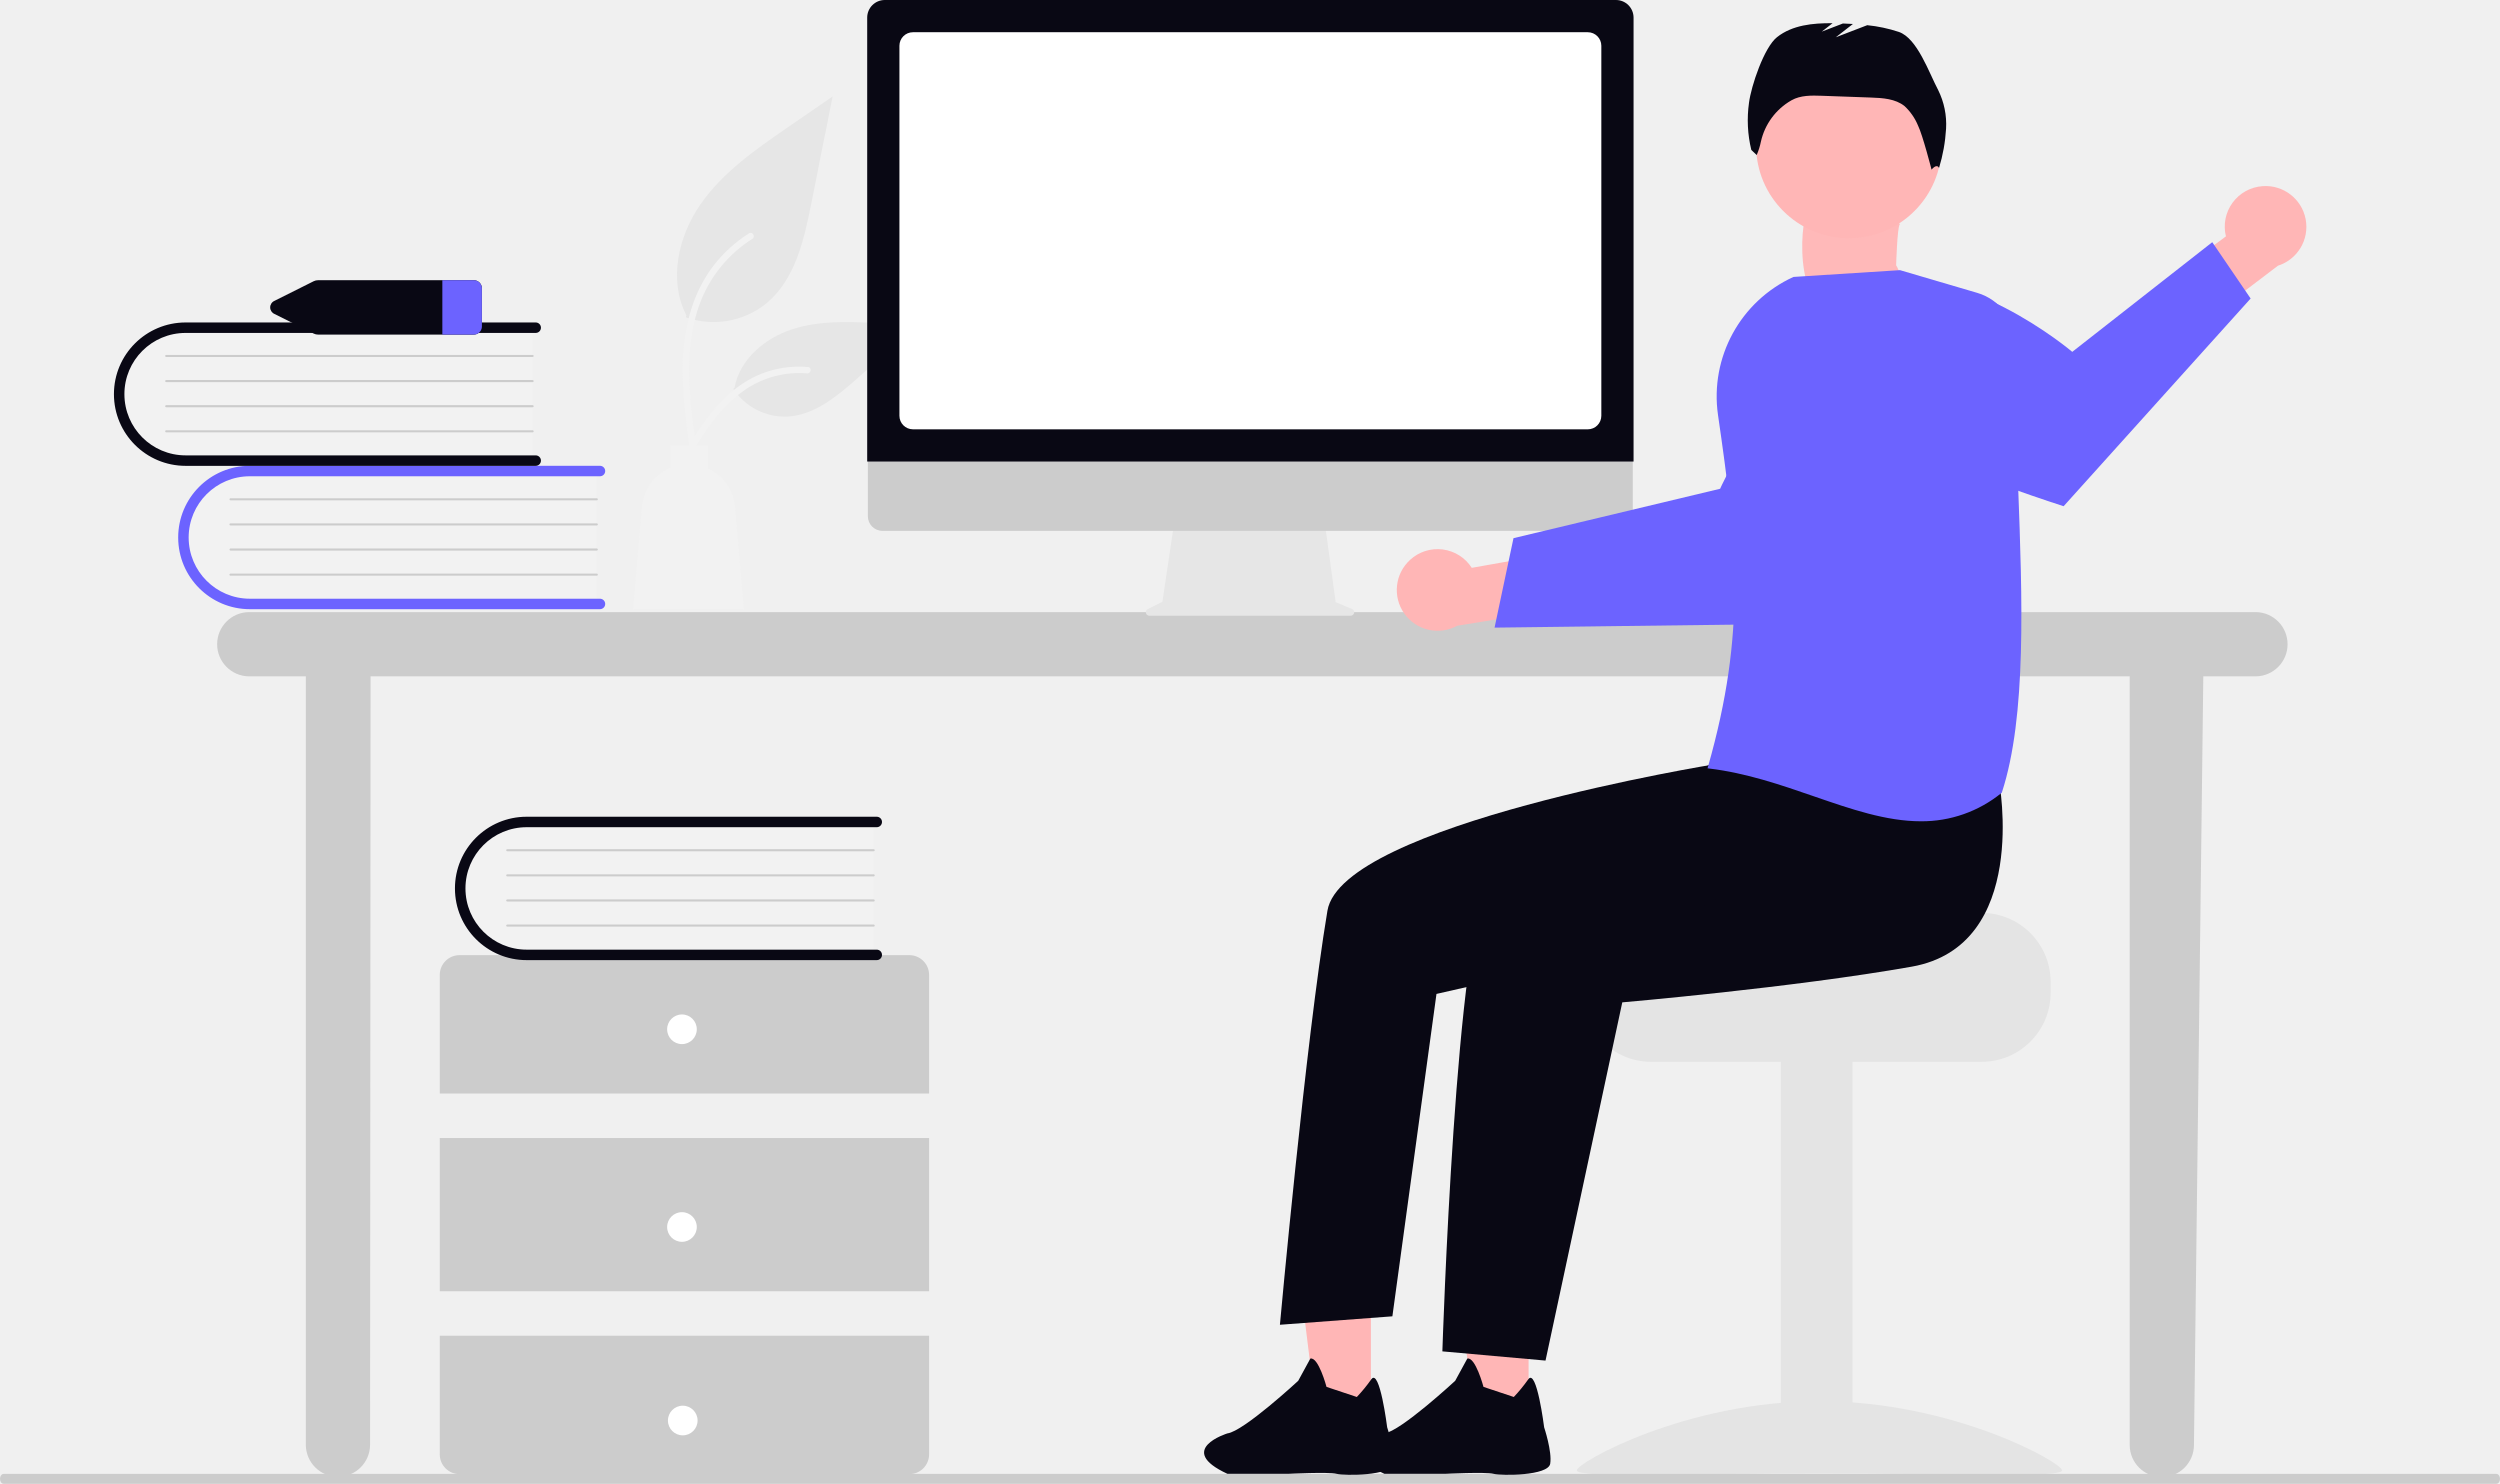
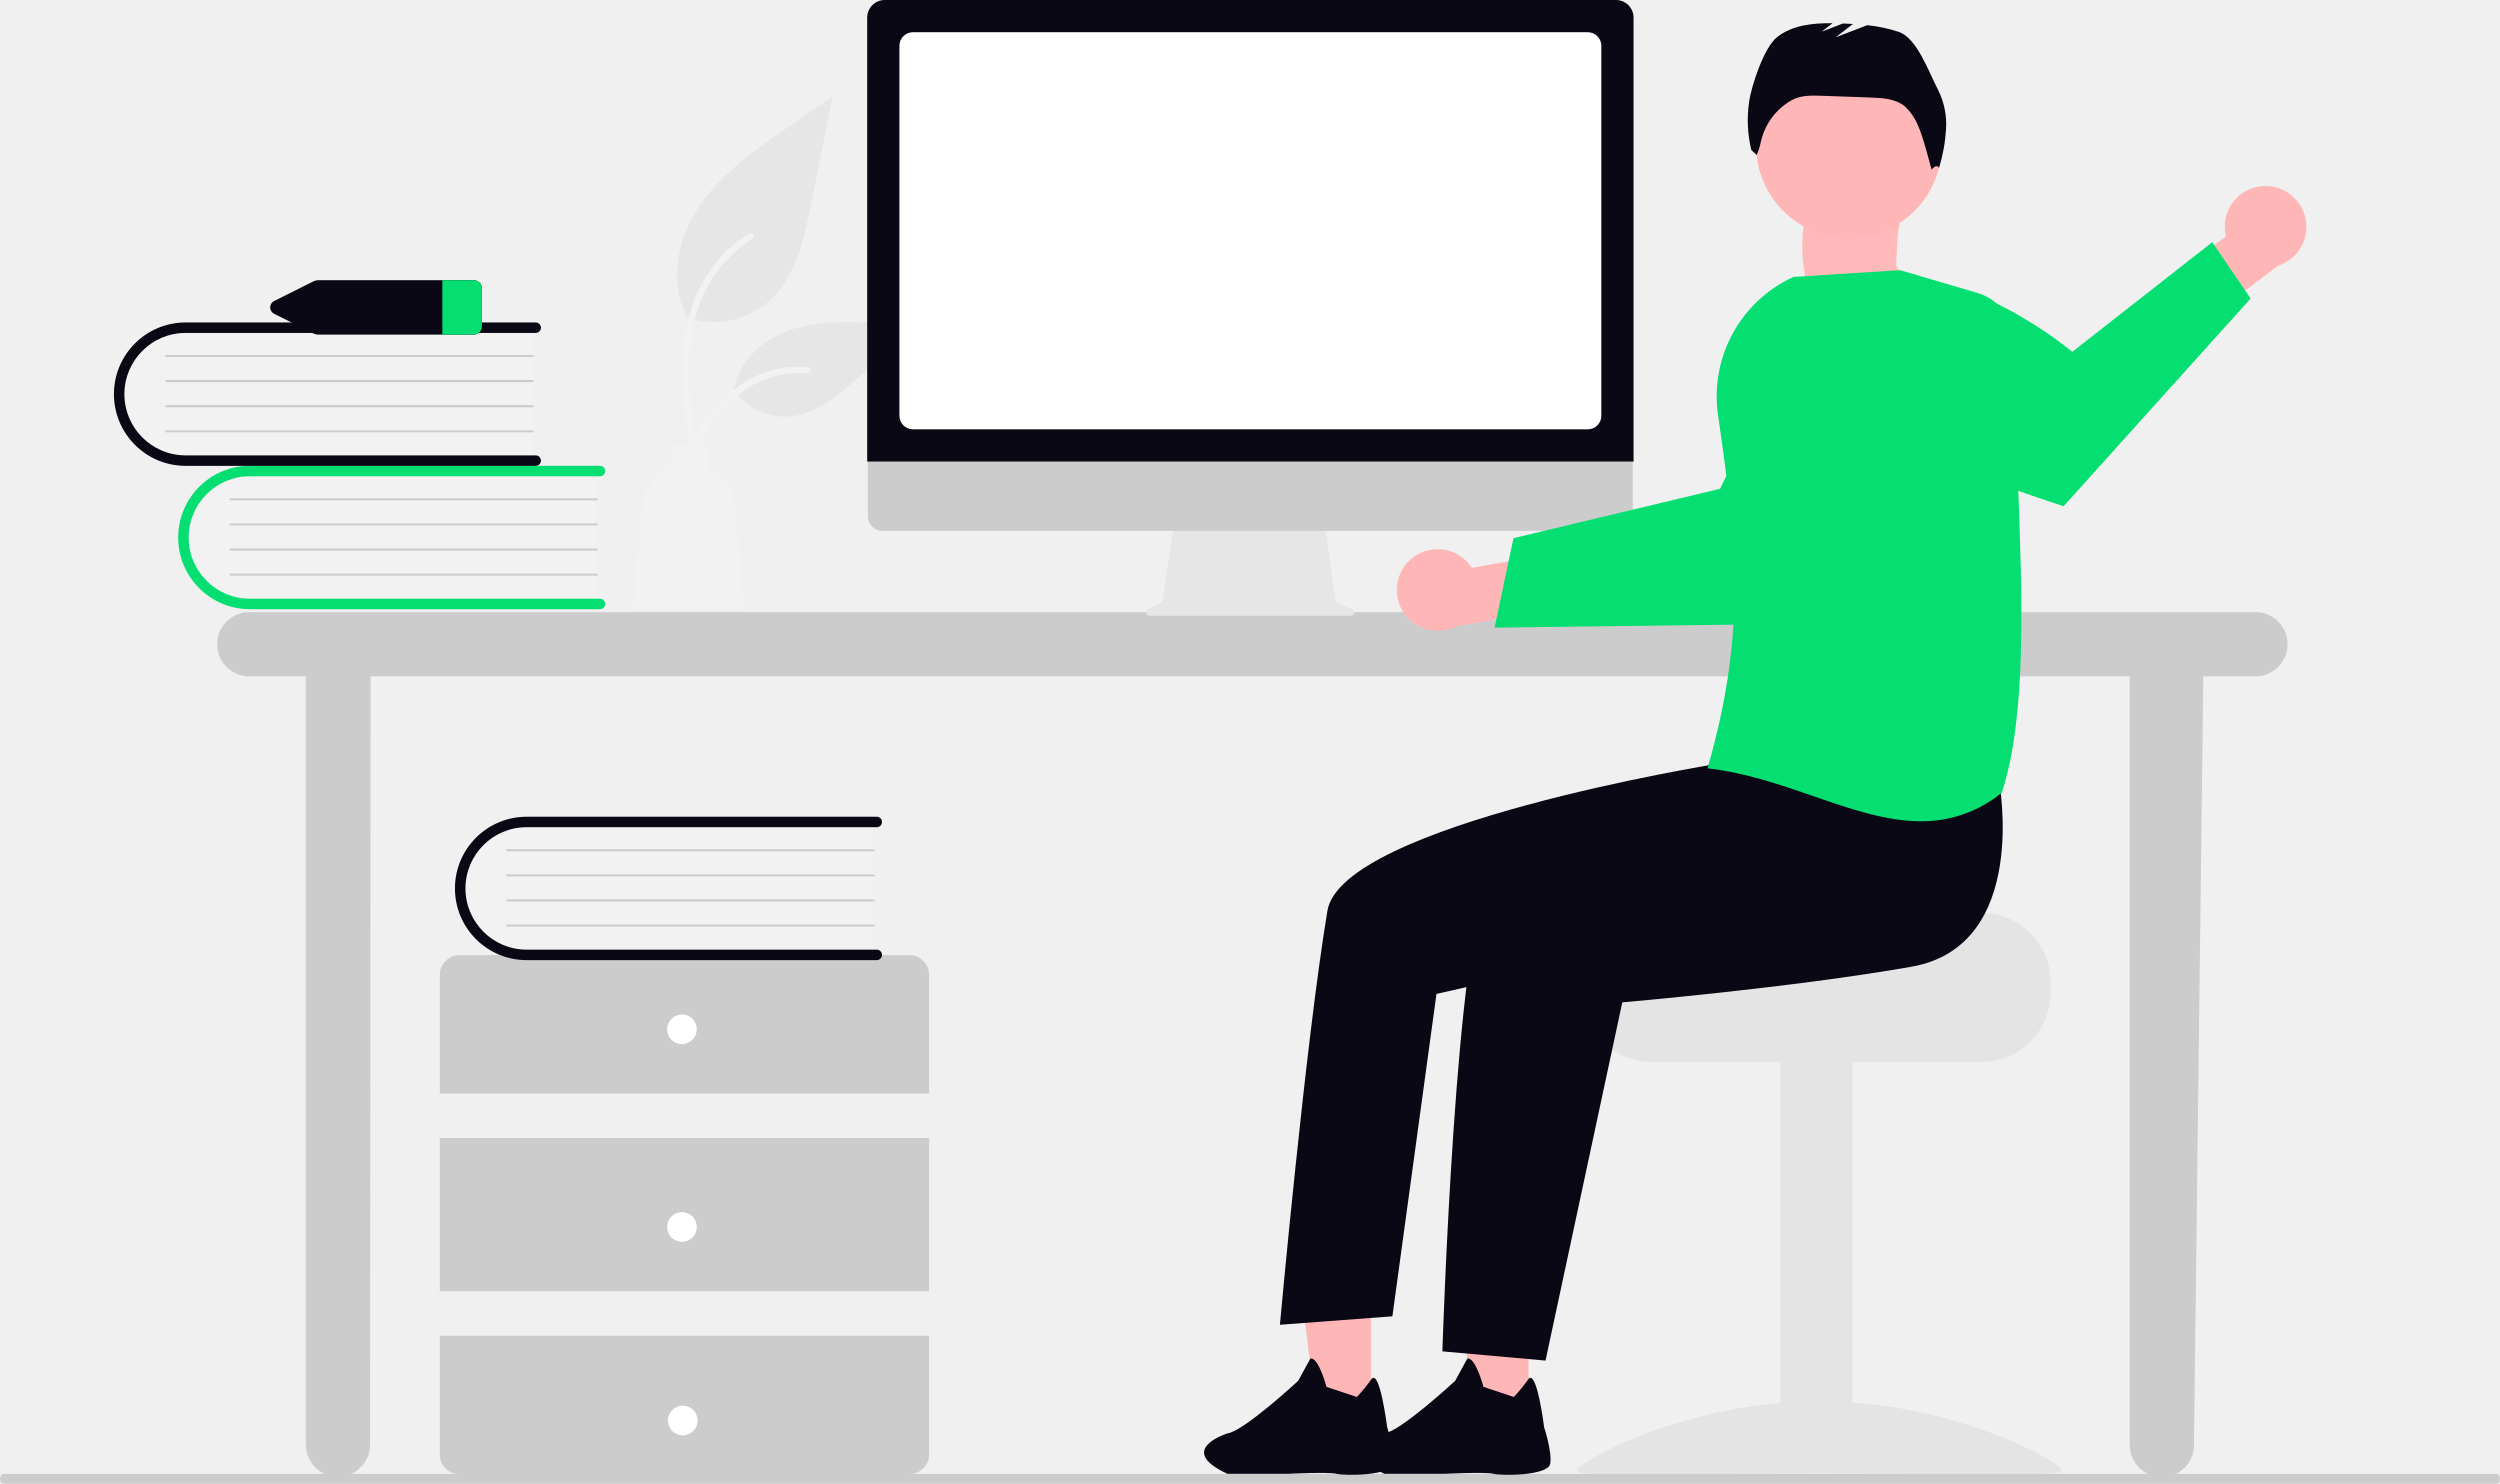
<svg xmlns="http://www.w3.org/2000/svg" width="880.503" height="522.591" viewBox="0 0 880.503 522.591" role="img" artist="Katerina Limpitsouni" source="https://undraw.co/">
  <g id="Group_146" data-name="Group 146" transform="translate(-707.855 -327.582)">
    <path id="Path_298-1528" data-name="Path 298" d="M.982,1.458s.305,11.9-.916,13.125S14.717,51.822,32.116,35.95s3.968-22.282,3.968-22.282-6.41-11.9-6.1-13.125-28.387,0-28.387,0Z" transform="translate(1351.259 391.148) rotate(30)" fill="#ffb9b9" />
    <path id="Path_2347-1529" data-name="Path 2347" d="M1128.044,412.839H421.259a11.316,11.316,0,0,0,0,22.631h20.02v270.7a11.316,11.316,0,0,0,22.631,0l.172-270.7h619.571v270.7a11.315,11.315,0,1,0,22.631,0l3.292-270.7h18.469a11.316,11.316,0,0,0,0-22.631Z" transform="translate(374.286 130.326)" fill="#ccc" />
    <path id="Path_2348-1530" data-name="Path 2348" d="M545.834,371.853v47.918H425.781a23.974,23.974,0,0,1-1.667-47.918q.833-.029,1.667,0Z" transform="translate(372.223 120.892)" fill="#f2f2f2" />
-     <path id="Path_2349-1531" data-name="Path 2349" d="M549.266,419.607a1.844,1.844,0,0,1-1.843,1.843h-123.3a25.249,25.249,0,0,1,0-50.5h123.3a1.843,1.843,0,1,1,0,3.686h-123.3a21.563,21.563,0,0,0,0,43.126h123.3A1.844,1.844,0,0,1,549.266,419.607Z" transform="translate(371.74 120.688)" fill="#6c63ff" />
+     <path id="Path_2349-1531" data-name="Path 2349" d="M549.266,419.607a1.844,1.844,0,0,1-1.843,1.843h-123.3a25.249,25.249,0,0,1,0-50.5h123.3a1.843,1.843,0,1,1,0,3.686h-123.3a21.563,21.563,0,0,0,0,43.126h123.3A1.844,1.844,0,0,1,549.266,419.607Z" transform="translate(371.74 120.688)" fill="#05df72" />
    <path id="Path_2350-1532" data-name="Path 2350" d="M542.939,380.978H413.929a.369.369,0,0,1-.007-.737H542.939a.369.369,0,0,1,0,.737Z" transform="translate(375.118 122.826)" fill="#ccc" />
    <path id="Path_2351-1533" data-name="Path 2351" d="M542.939,388.17H413.929a.369.369,0,1,1-.007-.737H542.939a.369.369,0,0,1,0,.737Z" transform="translate(375.118 124.48)" fill="#ccc" />
    <path id="Path_2352-1534" data-name="Path 2352" d="M542.939,395.361H413.929a.369.369,0,0,1-.007-.737H542.939a.369.369,0,0,1,0,.737Z" transform="translate(375.118 126.135)" fill="#ccc" />
    <path id="Path_2353-1535" data-name="Path 2353" d="M542.939,402.553H413.929a.369.369,0,1,1-.007-.737H542.939a.369.369,0,0,1,0,.737Z" transform="translate(375.118 127.79)" fill="#ccc" />
    <path id="Path_2354-1536" data-name="Path 2354" d="M527.437,330.812V378.73H407.384a23.974,23.974,0,0,1-1.667-47.918q.833-.029,1.667,0Z" transform="translate(367.989 111.449)" fill="#f2f2f2" />
    <path id="Path_2355-1537" data-name="Path 2355" d="M530.868,378.566a1.844,1.844,0,0,1-1.843,1.843h-123.3a25.249,25.249,0,0,1,0-50.5h123.3a1.843,1.843,0,1,1,0,3.686h-123.3a21.563,21.563,0,0,0,0,43.126h123.3a1.844,1.844,0,0,1,1.843,1.843Z" transform="translate(367.507 111.245)" fill="#090814" />
    <path id="Path_2356-1538" data-name="Path 2356" d="M524.541,339.937H395.531a.369.369,0,1,1-.007-.737H524.541a.369.369,0,1,1,0,.737Z" transform="translate(370.885 113.382)" fill="#ccc" />
    <path id="Path_2357-1539" data-name="Path 2357" d="M524.541,347.128H395.531a.369.369,0,1,1-.007-.737H524.541a.369.369,0,1,1,0,.737Z" transform="translate(370.885 115.037)" fill="#ccc" />
    <path id="Path_2358-1540" data-name="Path 2358" d="M524.541,354.32H395.531a.369.369,0,1,1-.007-.737H524.541a.369.369,0,1,1,0,.737Z" transform="translate(370.885 116.692)" fill="#ccc" />
    <path id="Path_2359-1541" data-name="Path 2359" d="M524.541,361.512H395.531a.369.369,0,1,1-.007-.737H524.541a.369.369,0,1,1,0,.737Z" transform="translate(370.885 118.346)" fill="#ccc" />
    <path id="Path_2360-1542" data-name="Path 2360" d="M646.112,559.8v-41.78a6.964,6.964,0,0,0-6.963-6.963H480.731a6.964,6.964,0,0,0-6.963,6.963V559.8Z" transform="translate(388.972 152.926)" fill="#ccc" />
    <rect id="Rectangle_635" data-name="Rectangle 635" width="172.344" height="53.966" transform="translate(862.74 728.395)" fill="#ccc" />
    <path id="Path_2361-1543" data-name="Path 2361" d="M473.768,620.029v41.78a6.964,6.964,0,0,0,6.963,6.964H639.148a6.963,6.963,0,0,0,6.963-6.963V620.029Z" transform="translate(388.972 178)" fill="#ccc" />
    <circle id="Ellipse_427" data-name="Ellipse 427" cx="5.223" cy="5.223" r="5.223" transform="translate(942.819 684.874)" fill="#fff" />
    <circle id="Ellipse_428" data-name="Ellipse 428" cx="5.223" cy="5.223" r="5.223" transform="translate(942.819 754.508)" fill="#fff" />
    <circle id="Ellipse_429" data-name="Ellipse 429" cx="5.223" cy="5.223" r="5.223" transform="translate(943.099 822.668)" fill="#fff" />
    <path id="Path_2362-1544" data-name="Path 2362" d="M625.086,472.333v47.918H505.033a23.974,23.974,0,1,1-1.669-47.918q.834-.029,1.669,0Z" transform="translate(390.458 144.013)" fill="#f2f2f2" />
    <path id="Path_2363-1545" data-name="Path 2363" d="M628.521,520.087a1.844,1.844,0,0,1-1.843,1.843H503.38a25.249,25.249,0,1,1-.03-50.5H626.678a1.843,1.843,0,1,1,0,3.686H503.38a21.563,21.563,0,1,0,0,43.126h123.3A1.844,1.844,0,0,1,628.521,520.087Z" transform="translate(389.973 143.808)" fill="#090814" />
    <path id="Path_2364-1546" data-name="Path 2364" d="M622.191,481.458H493.181a.369.369,0,1,1-.007-.737H622.191a.369.369,0,1,1,0,.737Z" transform="translate(393.354 145.946)" fill="#ccc" />
    <path id="Path_2365-1547" data-name="Path 2365" d="M622.191,488.65H493.181a.369.369,0,1,1-.007-.737H622.191a.369.369,0,1,1,0,.737Z" transform="translate(393.354 147.601)" fill="#ccc" />
    <path id="Path_2366-1548" data-name="Path 2366" d="M622.191,495.841H493.181a.369.369,0,1,1-.007-.737H622.191a.369.369,0,1,1,0,.737Z" transform="translate(393.354 149.255)" fill="#ccc" />
    <path id="Path_2367-1549" data-name="Path 2367" d="M622.191,503.033H493.181a.369.369,0,1,1-.007-.737H622.191a.369.369,0,1,1,0,.737Z" transform="translate(393.354 150.91)" fill="#ccc" />
    <path id="Path_2368-1550" data-name="Path 2368" d="M496.748,317.815h-54.7a3.379,3.379,0,0,0-1.5.348l-13.805,6.911a2.516,2.516,0,0,0,0,4.631l13.805,6.911a3.38,3.38,0,0,0,1.5.348h54.7a2.871,2.871,0,0,0,3.029-2.664V320.479A2.871,2.871,0,0,0,496.748,317.815Z" transform="translate(377.801 108.46)" fill="#090814" />
-     <path id="Path_2369-1551" data-name="Path 2369" d="M488.435,320.479V334.3a2.871,2.871,0,0,1-3.029,2.664h-10.9V317.815h10.9A2.871,2.871,0,0,1,488.435,320.479Z" transform="translate(389.143 108.46)" fill="#6c63ff" />
+     <path id="Path_2369-1551" data-name="Path 2369" d="M488.435,320.479V334.3a2.871,2.871,0,0,1-3.029,2.664h-10.9V317.815h10.9A2.871,2.871,0,0,1,488.435,320.479Z" transform="translate(389.143 108.46)" fill="#05df72" />
    <g id="Group_145" data-name="Group 145" transform="translate(930.839 361.542)">
      <path id="Path_2370-1552" data-name="Path 2370" d="M216.167,522.649a29.518,29.518,0,0,0,28.5-5.021c9.983-8.379,13.114-22.184,15.66-34.967l7.533-37.809-15.771,10.86c-11.342,7.81-22.939,15.869-30.792,27.181s-11.281,26.753-4.971,38.993" transform="translate(-197.593 -444.852)" fill="#e6e6e6" />
      <path id="Path_2371-1553" data-name="Path 2371" d="M217.9,577.9c-1.6-11.627-3.238-23.4-2.118-35.156.994-10.437,4.179-20.631,10.661-28.989a48.223,48.223,0,0,1,12.373-11.212c1.237-.781,2.376,1.18,1.144,1.957a45.845,45.845,0,0,0-18.134,21.88c-3.948,10.042-4.582,20.989-3.9,31.656.411,6.451,1.283,12.86,2.162,19.26a1.174,1.174,0,0,1-.792,1.394,1.14,1.14,0,0,1-1.394-.792Z" transform="translate(-197.983 -454.326)" fill="#f2f2f2" />
      <path id="Path_2372-1554" data-name="Path 2372" d="M236.8,563.524a21.729,21.729,0,0,0,18.932,9.771c9.584-.455,17.574-7.144,24.766-13.494l21.274-18.783-14.08-.674c-10.125-.484-20.512-.936-30.156,2.186S239,553.167,237.238,563.15" transform="translate(-201.506 -460.527)" fill="#e6e6e6" />
      <path id="Path_2373-1555" data-name="Path 2373" d="M212.964,593.88c7.683-13.595,16.595-28.7,32.519-33.533a36.288,36.288,0,0,1,13.678-1.412c1.452.125,1.09,2.364-.36,2.239a33.712,33.712,0,0,0-21.828,5.775c-6.155,4.189-10.947,10.013-15,16.19-2.484,3.783-4.71,7.727-6.936,11.665C214.324,596.062,212.245,595.153,212.964,593.88Z" transform="translate(-197.554 -463.624)" fill="#f2f2f2" />
      <path id="Path_2374-1556" data-name="Path 2374" d="M197.644,613.664a16.453,16.453,0,0,1,10.082-13.781v-7.859h13.182v8.107a16.444,16.444,0,0,1,9.533,13.533l3.1,36.031h-39Z" transform="translate(-194.544 -469.098)" fill="#f2f2f2" />
    </g>
    <path id="Path_2375-1557" data-name="Path 2375" d="M748.56,417.825l-5.775-2.432-3.962-28.951H686.065l-4.294,28.833-5.167,2.583a1.227,1.227,0,0,0,.549,2.324h70.931a1.227,1.227,0,0,0,.476-2.358Z" transform="translate(435.488 124.253)" fill="#e6e6e6" />
    <path id="Path_2376-1558" data-name="Path 2376" d="M860.626,397.37H601.465a5.134,5.134,0,0,1-5.123-5.134V355.691H865.749v36.545a5.134,5.134,0,0,1-5.123,5.134Z" transform="translate(417.176 117.177)" fill="#ccc" />
    <path id="Path_2377-1559" data-name="Path 2377" d="M866.064,400.14H596.15V243.771a6.2,6.2,0,0,1,6.19-6.189H859.874a6.2,6.2,0,0,1,6.19,6.189Z" transform="translate(417.132 90)" fill="#090814" />
    <path id="Path_2378-1560" data-name="Path 2378" d="M847.82,386.668H610.148a4.777,4.777,0,0,1-4.772-4.772V251.58a4.777,4.777,0,0,1,4.772-4.772H847.82a4.777,4.777,0,0,1,4.772,4.772V381.9a4.777,4.777,0,0,1-4.772,4.772Z" transform="translate(419.255 92.123)" fill="#fff" />
    <path id="Path_2379-1561" data-name="Path 2379" d="M752.456,398.6a14.289,14.289,0,0,1,21.731,2.8l32.148-5.716,8.238,18.689L769.061,421.8a14.366,14.366,0,0,1-16.6-23.2Z" transform="translate(452.02 126.176)" fill="#ffb6b6" />
-     <path id="Path_2380-1562" data-name="Path 2380" d="M775.776,435.034l33.515-.418,4.242-.057,68.187-.859s18.517-17.665,34.641-35.853L914.1,381.5a66.783,66.783,0,0,0-22.392-41.349c-23.093,15.431-36.485,45.973-36.485,45.973l-42.279,10.112-4.23,1.011-26.27,6.278Z" transform="translate(458.464 113.601)" fill="#6c63ff" />
+     <path id="Path_2380-1562" data-name="Path 2380" d="M775.776,435.034l33.515-.418,4.242-.057,68.187-.859s18.517-17.665,34.641-35.853L914.1,381.5a66.783,66.783,0,0,0-22.392-41.349c-23.093,15.431-36.485,45.973-36.485,45.973l-42.279,10.112-4.23,1.011-26.27,6.278Z" transform="translate(458.464 113.601)" fill="#05df72" />
    <path id="Path_2381-1563" data-name="Path 2381" d="M941.565,498.962h-62.56c0,2.681-68.386,4.856-68.386,4.856a24.981,24.981,0,0,0-4.1,3.885,24.107,24.107,0,0,0-5.634,15.539v3.885a24.289,24.289,0,0,0,24.28,24.28h116.4a24.3,24.3,0,0,0,24.28-24.28v-3.885A24.314,24.314,0,0,0,941.565,498.962Z" transform="translate(464.242 150.143)" fill="#e4e4e4" />
    <rect id="Rectangle_636" data-name="Rectangle 636" width="25.252" height="145.754" transform="translate(1335.062 700.586)" fill="#e4e4e4" />
    <path id="Path_2382-1564" data-name="Path 2382" d="M799.312,663.139c0,2.728,38.265,1.055,85.467,1.055s85.467,1.673,85.467-1.055-38.265-24.365-85.467-24.365S799.312,660.41,799.312,663.139Z" transform="translate(463.879 182.314)" fill="#e4e4e4" />
    <path id="Path_2383-1565" data-name="Path 2383" d="M680.374,421.021H661.58l-8.94-72.488h27.736Z" transform="translate(565.854 407.778)" fill="#ffb6b6" />
    <path id="Path_2385-1566" data-name="Path 2385" d="M635.219,421.021H616.425l-8.94-72.488h27.736Z" transform="translate(555.464 407.778)" fill="#ffb6b6" />
    <circle id="Ellipse_430" data-name="Ellipse 430" cx="32.676" cy="32.676" r="32.676" transform="translate(1326.354 346.122)" fill="#ffb6b6" />
    <path id="Path_2387-1567" data-name="Path 2387" d="M956.891,463.163s10.964,57.975-30.752,65.358S824.2,541.093,824.2,541.093L797.163,667.26l-36.33-3.244s4.832-151.877,16.714-163.759S864.53,452.8,864.53,452.8Z" transform="translate(455.025 139.521)" fill="#090814" />
    <path id="Path_2388-1568" data-name="Path 2388" d="M886.119,441.471l-18.245,18.3S736.138,480.994,731.056,511.42c-7.673,45.937-16.735,145.831-16.735,145.831l39.608-2.971L769.46,540.728l63.372-14.415,72.1-39.293Z" transform="translate(444.323 136.915)" fill="#090814" />
    <path id="Path_2389-1569" data-name="Path 2389" d="M915.328,267.765C912.1,261.679,908,249.55,901.493,247.3a51.758,51.758,0,0,0-11.143-2.374l-11.066,4.256,6.023-4.684q-1.759-.1-3.516-.171l-7.467,2.872,3.82-2.971c-6.961-.071-14.146.652-19.54,4.89-4.6,3.613-9.154,17.3-9.891,23.1a44.184,44.184,0,0,0,.812,16.644l1.891,1.8a23.207,23.207,0,0,0,1.484-4.722,22.364,22.364,0,0,1,10.705-14.523l.1-.058c3.171-1.785,7.02-1.7,10.656-1.572l17.273.622c4.156.15,8.63.413,11.87,3.019a19.546,19.546,0,0,1,4.746,6.875c1.61,3.249,4.756,15.5,4.756,15.5s1.78-2.313,2.633-.592a59.533,59.533,0,0,0,2.478-13.818A27.073,27.073,0,0,0,915.328,267.765Z" transform="translate(475.146 91.528)" fill="#090814" />
    <path id="Path_2390-1570" data-name="Path 2390" d="M1003.029,290.891A14.289,14.289,0,0,0,990.1,308.577L963.82,327.96,971.7,346.8l36.723-27.894a14.366,14.366,0,0,0-5.4-28.017Z" transform="translate(501.732 102.258)" fill="#ffb6b6" />
-     <path id="Path_2391-1571" data-name="Path 2391" d="M1017.691,326.762l-65.873,73.159s-31.5-10.085-55.865-21.018l-10.945-33.616a66.847,66.847,0,0,1-3.2-24.189c33.774-8.987,73.057,24.453,73.057,24.453l49.309-38.624Z" transform="translate(482.841 105.956)" fill="#6c63ff" />
-     <path id="Path_2392-1572" data-name="Path 2392" d="M874.33,500.289c-11.752-4.06-23.9-8.257-37.013-9.833l-.563-.068.155-.545c13.569-47.643,10.182-78.119,3.533-123.9a46.241,46.241,0,0,1,26.507-48.59l.08-.036,37.437-2.379.085-.005,27.228,8.008a18.677,18.677,0,0,1,13.368,18.244c-.3,15.056.33,31.865.993,49.66,1.486,39.924,3.022,81.207-5.7,107.992l-.046.14-.116.091a44.4,44.4,0,0,1-28.392,9.973C899.669,509.042,887.2,504.734,874.33,500.289Z" transform="translate(472.495 107.798)" fill="#6c63ff" />
+     <path id="Path_2391-1571" data-name="Path 2391" d="M1017.691,326.762l-65.873,73.159s-31.5-10.085-55.865-21.018l-10.945-33.616a66.847,66.847,0,0,1-3.2-24.189c33.774-8.987,73.057,24.453,73.057,24.453l49.309-38.624Z" transform="translate(482.841 105.956)" fill="#05df72" />
+     <path id="Path_2392-1572" data-name="Path 2392" d="M874.33,500.289c-11.752-4.06-23.9-8.257-37.013-9.833l-.563-.068.155-.545c13.569-47.643,10.182-78.119,3.533-123.9a46.241,46.241,0,0,1,26.507-48.59l.08-.036,37.437-2.379.085-.005,27.228,8.008a18.677,18.677,0,0,1,13.368,18.244c-.3,15.056.33,31.865.993,49.66,1.486,39.924,3.022,81.207-5.7,107.992l-.046.14-.116.091a44.4,44.4,0,0,1-28.392,9.973C899.669,509.042,887.2,504.734,874.33,500.289Z" transform="translate(472.495 107.798)" fill="#05df72" />
    <path id="Path_2393-1573" data-name="Path 2393" d="M989.567,663.07H111.609c-.7,0-1.272-.779-1.272-1.741s.57-1.741,1.272-1.741H989.567c.7,0,1.272.779,1.272,1.741S990.27,663.07,989.567,663.07Z" transform="translate(597.519 187.103)" fill="#ccc" />
    <path id="Path_94-1574" data-name="Path 94" d="M907.854,678.591a55.9,55.9,0,0,0,5.1-6.231c2.959-4.1,5.585,16.912,5.585,16.912s2.848,8.545,2.136,12.817-17.089,4.272-19.937,3.56-17.089,0-17.089,0H862.283c-18.513-8.544,0-14.241,0-14.241,5.7-.712,24.922-18.513,24.922-18.513l4.272-7.832c2.848-.712,5.7,9.969,5.7,9.969Z" transform="translate(277.878 141.014)" fill="#090814" />
    <path id="Path_2394-1575" data-name="Path 2394" d="M907.854,678.591a55.9,55.9,0,0,0,5.1-6.231c2.959-4.1,5.585,16.912,5.585,16.912s2.848,8.545,2.136,12.817-17.089,4.272-19.937,3.56-17.089,0-17.089,0H862.283c-18.513-8.544,0-14.241,0-14.241,5.7-.712,24.922-18.513,24.922-18.513l4.272-7.832c2.848-.712,5.7,9.969,5.7,9.969Z" transform="translate(333.164 141.014)" fill="#090814" />
  </g>
</svg>
